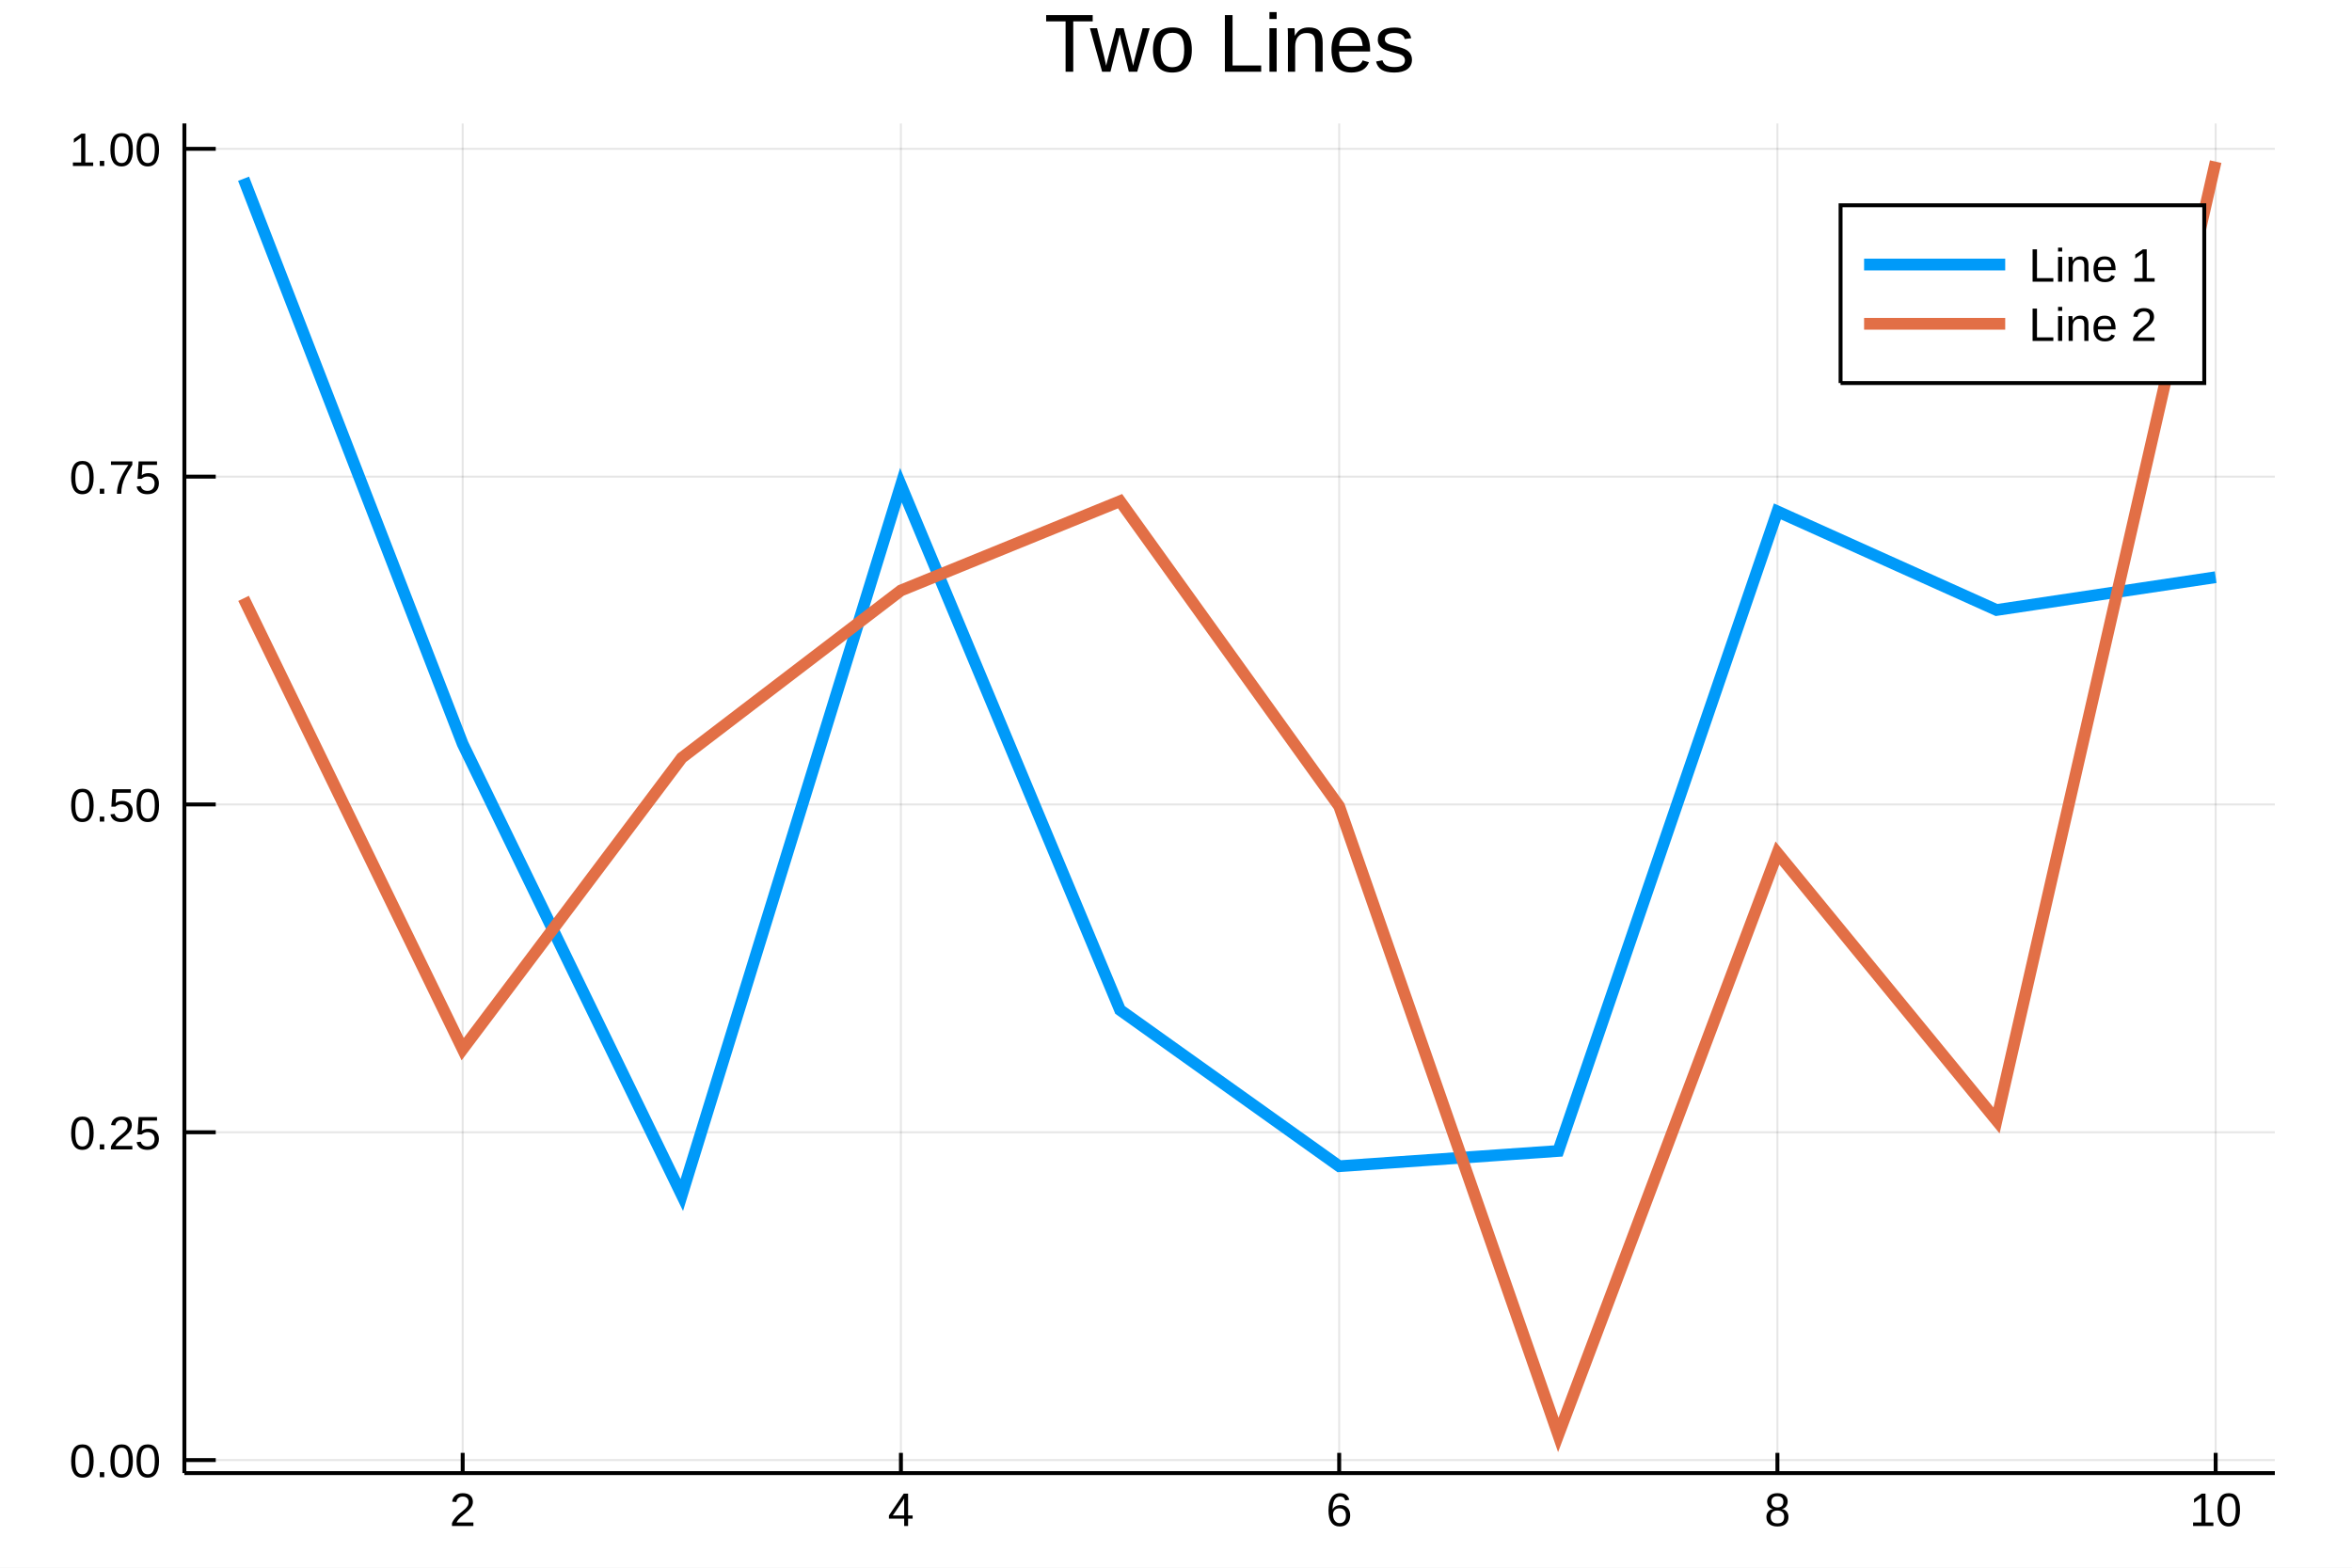
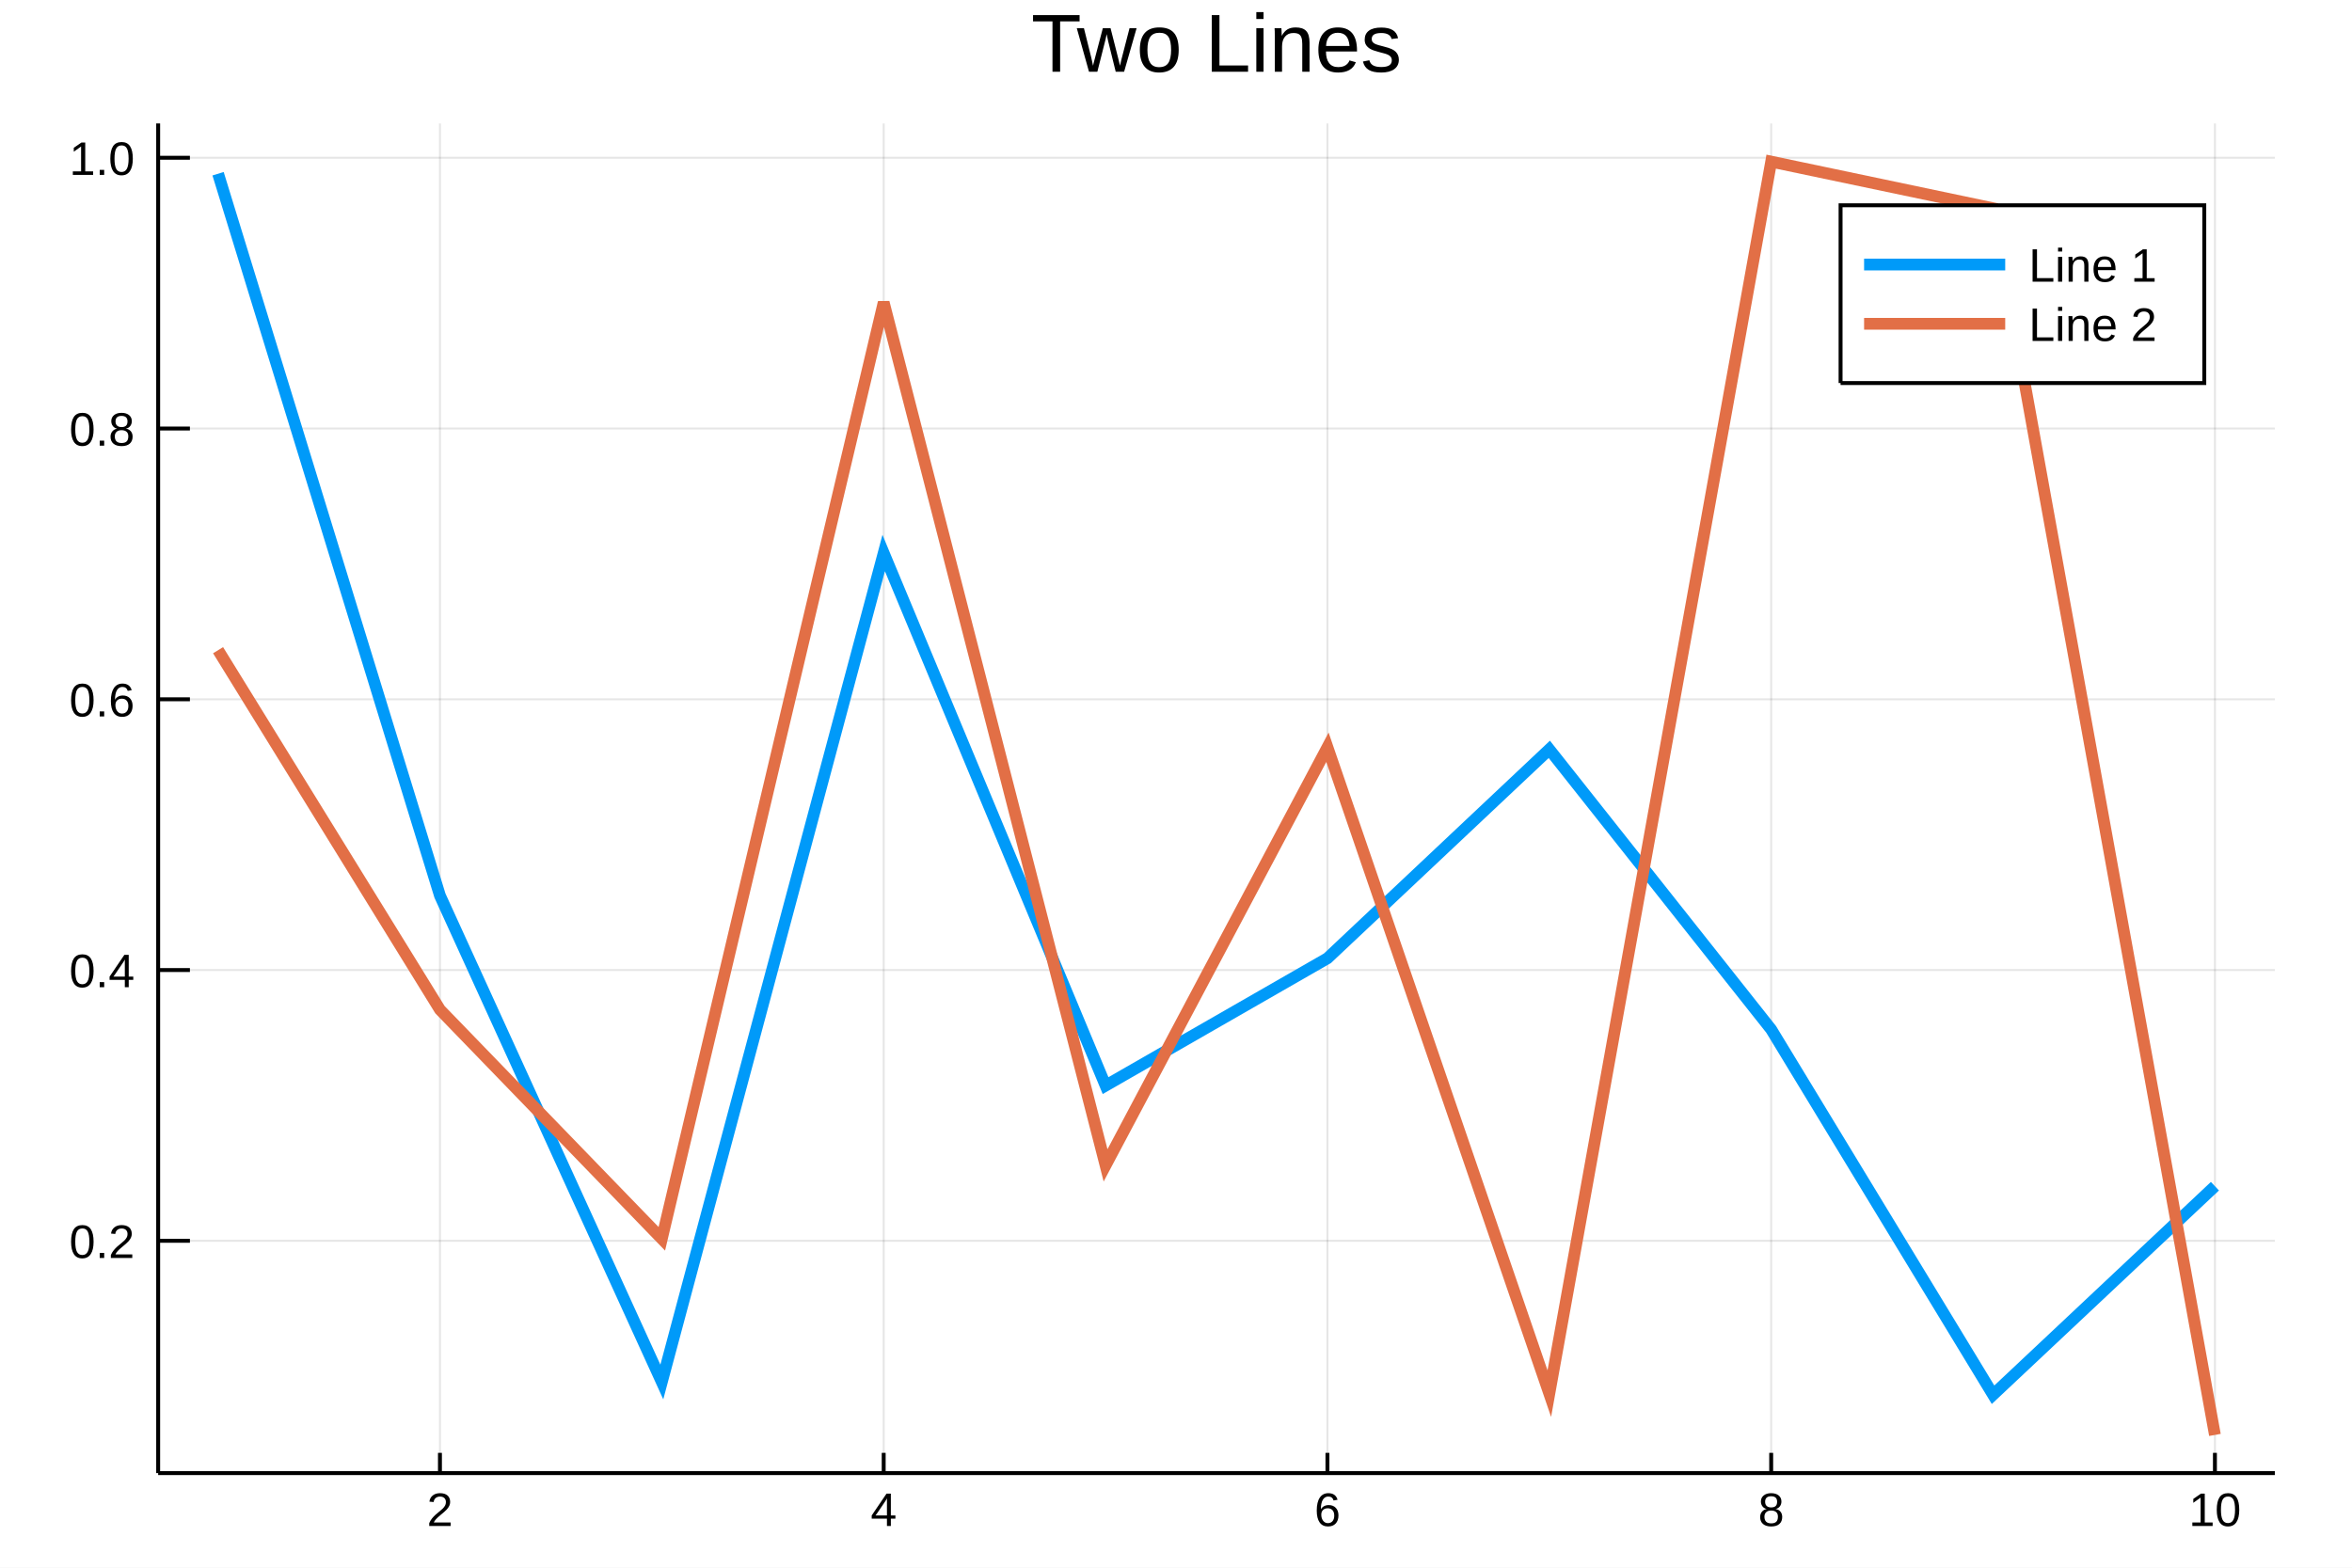
<svg xmlns="http://www.w3.org/2000/svg" width="600" height="400" viewBox="0 0 2400 1600">
  <defs>
-     <clipPath id="clip7700">
+     <clipPath id="clip4600">
      <rect x="0" y="0" width="2000" height="2000" />
    </clipPath>
  </defs>
  <defs>
-     <clipPath id="clip7701">
+     <clipPath id="clip4601">
      <rect x="0" y="0" width="2400" height="1600" />
    </clipPath>
  </defs>
-   <polygon clip-path="url(#clip7701)" points=" 0,1600 2400,1600 2400,0 0,0    " fill="#ffffff" fill-rule="evenodd" fill-opacity="1" />
+   <polygon clip-path="url(#clip4601)" points=" 0,1600 2400,1600 2400,0 0,0    " fill="#ffffff" fill-rule="evenodd" fill-opacity="1" />
  <defs>
-     <clipPath id="clip7702">
+     <clipPath id="clip4602">
      <rect x="480" y="0" width="1681" height="1600" />
    </clipPath>
  </defs>
-   <polygon clip-path="url(#clip7701)" points=" 188.156,1503.47 2321.26,1503.47 2321.26,125.984 188.156,125.984    " fill="#ffffff" fill-rule="evenodd" fill-opacity="1" />
+   <polygon clip-path="url(#clip4601)" points=" 161.394,1503.47 2321.26,1503.47 2321.26,125.984 161.394,125.984    " fill="#ffffff" fill-rule="evenodd" fill-opacity="1" />
  <defs>
-     <clipPath id="clip7703">
-       <rect x="188" y="125" width="2134" height="1378" />
+     <clipPath id="clip4603">
+       <rect x="161" y="125" width="2161" height="1378" />
    </clipPath>
  </defs>
-   <polyline clip-path="url(#clip7703)" style="stroke:#000000; stroke-width:2; stroke-opacity:0.1; fill:none" points="   472.123,1503.47 472.123,125.984    " />
-   <polyline clip-path="url(#clip7703)" style="stroke:#000000; stroke-width:2; stroke-opacity:0.1; fill:none" points="   919.314,1503.47 919.314,125.984    " />
-   <polyline clip-path="url(#clip7703)" style="stroke:#000000; stroke-width:2; stroke-opacity:0.1; fill:none" points="   1366.51,1503.47 1366.51,125.984    " />
-   <polyline clip-path="url(#clip7703)" style="stroke:#000000; stroke-width:2; stroke-opacity:0.1; fill:none" points="   1813.7,1503.47 1813.7,125.984    " />
-   <polyline clip-path="url(#clip7703)" style="stroke:#000000; stroke-width:2; stroke-opacity:0.1; fill:none" points="   2260.89,1503.47 2260.89,125.984    " />
-   <polyline clip-path="url(#clip7703)" style="stroke:#000000; stroke-width:2; stroke-opacity:0.1; fill:none" points="   188.156,1490.17 2321.26,1490.17    " />
-   <polyline clip-path="url(#clip7703)" style="stroke:#000000; stroke-width:2; stroke-opacity:0.1; fill:none" points="   188.156,1155.6 2321.26,1155.6    " />
-   <polyline clip-path="url(#clip7703)" style="stroke:#000000; stroke-width:2; stroke-opacity:0.1; fill:none" points="   188.156,821.031 2321.26,821.031    " />
-   <polyline clip-path="url(#clip7703)" style="stroke:#000000; stroke-width:2; stroke-opacity:0.1; fill:none" points="   188.156,486.46 2321.26,486.46    " />
-   <polyline clip-path="url(#clip7703)" style="stroke:#000000; stroke-width:2; stroke-opacity:0.1; fill:none" points="   188.156,151.889 2321.26,151.889    " />
-   <polyline clip-path="url(#clip7701)" style="stroke:#000000; stroke-width:4; stroke-opacity:1; fill:none" points="   188.156,1503.47 2321.26,1503.47    " />
-   <polyline clip-path="url(#clip7701)" style="stroke:#000000; stroke-width:4; stroke-opacity:1; fill:none" points="   188.156,1503.47 188.156,125.984    " />
-   <polyline clip-path="url(#clip7701)" style="stroke:#000000; stroke-width:4; stroke-opacity:1; fill:none" points="   472.123,1503.47 472.123,1482.81    " />
-   <polyline clip-path="url(#clip7701)" style="stroke:#000000; stroke-width:4; stroke-opacity:1; fill:none" points="   919.314,1503.47 919.314,1482.81    " />
-   <polyline clip-path="url(#clip7701)" style="stroke:#000000; stroke-width:4; stroke-opacity:1; fill:none" points="   1366.51,1503.47 1366.51,1482.81    " />
-   <polyline clip-path="url(#clip7701)" style="stroke:#000000; stroke-width:4; stroke-opacity:1; fill:none" points="   1813.7,1503.47 1813.7,1482.81    " />
-   <polyline clip-path="url(#clip7701)" style="stroke:#000000; stroke-width:4; stroke-opacity:1; fill:none" points="   2260.89,1503.47 2260.89,1482.81    " />
-   <polyline clip-path="url(#clip7701)" style="stroke:#000000; stroke-width:4; stroke-opacity:1; fill:none" points="   188.156,1490.17 220.153,1490.17    " />
-   <polyline clip-path="url(#clip7701)" style="stroke:#000000; stroke-width:4; stroke-opacity:1; fill:none" points="   188.156,1155.6 220.153,1155.6    " />
-   <polyline clip-path="url(#clip7701)" style="stroke:#000000; stroke-width:4; stroke-opacity:1; fill:none" points="   188.156,821.031 220.153,821.031    " />
-   <polyline clip-path="url(#clip7701)" style="stroke:#000000; stroke-width:4; stroke-opacity:1; fill:none" points="   188.156,486.46 220.153,486.46    " />
-   <polyline clip-path="url(#clip7701)" style="stroke:#000000; stroke-width:4; stroke-opacity:1; fill:none" points="   188.156,151.889 220.153,151.889    " />
-   <g clip-path="url(#clip7701)">
-     <text style="fill:#000000; fill-opacity:1; font-family:Arial,Helvetica Neue,Helvetica,sans-serif; font-size:48px; text-anchor:middle;" transform="rotate(0, 472.123, 1557.47)" x="472.123" y="1557.47">2</text>
+   <polyline clip-path="url(#clip4603)" style="stroke:#000000; stroke-width:2; stroke-opacity:0.1; fill:none" points="   448.923,1503.47 448.923,125.984    " />
+   <polyline clip-path="url(#clip4603)" style="stroke:#000000; stroke-width:2; stroke-opacity:0.1; fill:none" points="   901.725,1503.47 901.725,125.984    " />
+   <polyline clip-path="url(#clip4603)" style="stroke:#000000; stroke-width:2; stroke-opacity:0.1; fill:none" points="   1354.53,1503.47 1354.53,125.984    " />
+   <polyline clip-path="url(#clip4603)" style="stroke:#000000; stroke-width:2; stroke-opacity:0.1; fill:none" points="   1807.33,1503.47 1807.33,125.984    " />
+   <polyline clip-path="url(#clip4603)" style="stroke:#000000; stroke-width:2; stroke-opacity:0.1; fill:none" points="   2260.13,1503.47 2260.13,125.984    " />
+   <polyline clip-path="url(#clip4603)" style="stroke:#000000; stroke-width:2; stroke-opacity:0.1; fill:none" points="   161.394,1266.37 2321.26,1266.37    " />
+   <polyline clip-path="url(#clip4603)" style="stroke:#000000; stroke-width:2; stroke-opacity:0.1; fill:none" points="   161.394,990.033 2321.26,990.033    " />
+   <polyline clip-path="url(#clip4603)" style="stroke:#000000; stroke-width:2; stroke-opacity:0.1; fill:none" points="   161.394,713.692 2321.26,713.692    " />
+   <polyline clip-path="url(#clip4603)" style="stroke:#000000; stroke-width:2; stroke-opacity:0.1; fill:none" points="   161.394,437.35 2321.26,437.35    " />
+   <polyline clip-path="url(#clip4603)" style="stroke:#000000; stroke-width:2; stroke-opacity:0.1; fill:none" points="   161.394,161.009 2321.26,161.009    " />
+   <polyline clip-path="url(#clip4601)" style="stroke:#000000; stroke-width:4; stroke-opacity:1; fill:none" points="   161.394,1503.47 2321.26,1503.47    " />
+   <polyline clip-path="url(#clip4601)" style="stroke:#000000; stroke-width:4; stroke-opacity:1; fill:none" points="   161.394,1503.47 161.394,125.984    " />
+   <polyline clip-path="url(#clip4601)" style="stroke:#000000; stroke-width:4; stroke-opacity:1; fill:none" points="   448.923,1503.47 448.923,1482.81    " />
+   <polyline clip-path="url(#clip4601)" style="stroke:#000000; stroke-width:4; stroke-opacity:1; fill:none" points="   901.725,1503.47 901.725,1482.81    " />
+   <polyline clip-path="url(#clip4601)" style="stroke:#000000; stroke-width:4; stroke-opacity:1; fill:none" points="   1354.53,1503.47 1354.53,1482.81    " />
+   <polyline clip-path="url(#clip4601)" style="stroke:#000000; stroke-width:4; stroke-opacity:1; fill:none" points="   1807.33,1503.47 1807.33,1482.81    " />
+   <polyline clip-path="url(#clip4601)" style="stroke:#000000; stroke-width:4; stroke-opacity:1; fill:none" points="   2260.13,1503.47 2260.13,1482.81    " />
+   <polyline clip-path="url(#clip4601)" style="stroke:#000000; stroke-width:4; stroke-opacity:1; fill:none" points="   161.394,1266.37 193.792,1266.37    " />
+   <polyline clip-path="url(#clip4601)" style="stroke:#000000; stroke-width:4; stroke-opacity:1; fill:none" points="   161.394,990.033 193.792,990.033    " />
+   <polyline clip-path="url(#clip4601)" style="stroke:#000000; stroke-width:4; stroke-opacity:1; fill:none" points="   161.394,713.692 193.792,713.692    " />
+   <polyline clip-path="url(#clip4601)" style="stroke:#000000; stroke-width:4; stroke-opacity:1; fill:none" points="   161.394,437.35 193.792,437.35    " />
+   <polyline clip-path="url(#clip4601)" style="stroke:#000000; stroke-width:4; stroke-opacity:1; fill:none" points="   161.394,161.009 193.792,161.009    " />
+   <g clip-path="url(#clip4601)">
+     <text style="fill:#000000; fill-opacity:1; font-family:Arial,Helvetica Neue,Helvetica,sans-serif; font-size:48px; text-anchor:middle;" transform="rotate(0, 448.923, 1557.47)" x="448.923" y="1557.47">2</text>
  </g>
-   <g clip-path="url(#clip7701)">
-     <text style="fill:#000000; fill-opacity:1; font-family:Arial,Helvetica Neue,Helvetica,sans-serif; font-size:48px; text-anchor:middle;" transform="rotate(0, 919.314, 1557.47)" x="919.314" y="1557.47">4</text>
+   <g clip-path="url(#clip4601)">
+     <text style="fill:#000000; fill-opacity:1; font-family:Arial,Helvetica Neue,Helvetica,sans-serif; font-size:48px; text-anchor:middle;" transform="rotate(0, 901.725, 1557.47)" x="901.725" y="1557.47">4</text>
  </g>
-   <g clip-path="url(#clip7701)">
-     <text style="fill:#000000; fill-opacity:1; font-family:Arial,Helvetica Neue,Helvetica,sans-serif; font-size:48px; text-anchor:middle;" transform="rotate(0, 1366.51, 1557.47)" x="1366.51" y="1557.47">6</text>
+   <g clip-path="url(#clip4601)">
+     <text style="fill:#000000; fill-opacity:1; font-family:Arial,Helvetica Neue,Helvetica,sans-serif; font-size:48px; text-anchor:middle;" transform="rotate(0, 1354.53, 1557.47)" x="1354.53" y="1557.47">6</text>
  </g>
-   <g clip-path="url(#clip7701)">
-     <text style="fill:#000000; fill-opacity:1; font-family:Arial,Helvetica Neue,Helvetica,sans-serif; font-size:48px; text-anchor:middle;" transform="rotate(0, 1813.7, 1557.47)" x="1813.7" y="1557.47">8</text>
+   <g clip-path="url(#clip4601)">
+     <text style="fill:#000000; fill-opacity:1; font-family:Arial,Helvetica Neue,Helvetica,sans-serif; font-size:48px; text-anchor:middle;" transform="rotate(0, 1807.33, 1557.47)" x="1807.33" y="1557.47">8</text>
  </g>
-   <g clip-path="url(#clip7701)">
-     <text style="fill:#000000; fill-opacity:1; font-family:Arial,Helvetica Neue,Helvetica,sans-serif; font-size:48px; text-anchor:middle;" transform="rotate(0, 2260.89, 1557.47)" x="2260.89" y="1557.47">10</text>
+   <g clip-path="url(#clip4601)">
+     <text style="fill:#000000; fill-opacity:1; font-family:Arial,Helvetica Neue,Helvetica,sans-serif; font-size:48px; text-anchor:middle;" transform="rotate(0, 2260.13, 1557.47)" x="2260.13" y="1557.47">10</text>
  </g>
-   <g clip-path="url(#clip7701)">
-     <text style="fill:#000000; fill-opacity:1; font-family:Arial,Helvetica Neue,Helvetica,sans-serif; font-size:48px; text-anchor:end;" transform="rotate(0, 164.156, 1507.67)" x="164.156" y="1507.67">0.00</text>
+   <g clip-path="url(#clip4601)">
+     <text style="fill:#000000; fill-opacity:1; font-family:Arial,Helvetica Neue,Helvetica,sans-serif; font-size:48px; text-anchor:end;" transform="rotate(0, 137.394, 1283.87)" x="137.394" y="1283.87">0.2</text>
  </g>
-   <g clip-path="url(#clip7701)">
-     <text style="fill:#000000; fill-opacity:1; font-family:Arial,Helvetica Neue,Helvetica,sans-serif; font-size:48px; text-anchor:end;" transform="rotate(0, 164.156, 1173.1)" x="164.156" y="1173.1">0.25</text>
+   <g clip-path="url(#clip4601)">
+     <text style="fill:#000000; fill-opacity:1; font-family:Arial,Helvetica Neue,Helvetica,sans-serif; font-size:48px; text-anchor:end;" transform="rotate(0, 137.394, 1007.53)" x="137.394" y="1007.53">0.4</text>
  </g>
-   <g clip-path="url(#clip7701)">
-     <text style="fill:#000000; fill-opacity:1; font-family:Arial,Helvetica Neue,Helvetica,sans-serif; font-size:48px; text-anchor:end;" transform="rotate(0, 164.156, 838.531)" x="164.156" y="838.531">0.50</text>
+   <g clip-path="url(#clip4601)">
+     <text style="fill:#000000; fill-opacity:1; font-family:Arial,Helvetica Neue,Helvetica,sans-serif; font-size:48px; text-anchor:end;" transform="rotate(0, 137.394, 731.192)" x="137.394" y="731.192">0.6</text>
  </g>
-   <g clip-path="url(#clip7701)">
-     <text style="fill:#000000; fill-opacity:1; font-family:Arial,Helvetica Neue,Helvetica,sans-serif; font-size:48px; text-anchor:end;" transform="rotate(0, 164.156, 503.96)" x="164.156" y="503.96">0.75</text>
+   <g clip-path="url(#clip4601)">
+     <text style="fill:#000000; fill-opacity:1; font-family:Arial,Helvetica Neue,Helvetica,sans-serif; font-size:48px; text-anchor:end;" transform="rotate(0, 137.394, 454.85)" x="137.394" y="454.85">0.8</text>
  </g>
-   <g clip-path="url(#clip7701)">
-     <text style="fill:#000000; fill-opacity:1; font-family:Arial,Helvetica Neue,Helvetica,sans-serif; font-size:48px; text-anchor:end;" transform="rotate(0, 164.156, 169.389)" x="164.156" y="169.389">1.00</text>
+   <g clip-path="url(#clip4601)">
+     <text style="fill:#000000; fill-opacity:1; font-family:Arial,Helvetica Neue,Helvetica,sans-serif; font-size:48px; text-anchor:end;" transform="rotate(0, 137.394, 178.509)" x="137.394" y="178.509">1.0</text>
  </g>
-   <g clip-path="url(#clip7701)">
-     <text style="fill:#000000; fill-opacity:1; font-family:Arial,Helvetica Neue,Helvetica,sans-serif; font-size:84px; text-anchor:middle;" transform="rotate(0, 1254.71, 73.2)" x="1254.71" y="73.2">Two Lines</text>
+   <g clip-path="url(#clip4601)">
+     <text style="fill:#000000; fill-opacity:1; font-family:Arial,Helvetica Neue,Helvetica,sans-serif; font-size:84px; text-anchor:middle;" transform="rotate(0, 1241.33, 73.2)" x="1241.33" y="73.2">Two Lines</text>
  </g>
-   <polyline clip-path="url(#clip7703)" style="stroke:#009af9; stroke-width:12; stroke-opacity:1; fill:none" points="   248.527,182.426 472.123,759.24 695.719,1219.63 919.314,495.188 1142.91,1030.8 1366.51,1190.25 1590.1,1174.68 1813.7,521.97 2037.29,622.565 2260.89,589.09       " />
-   <polyline clip-path="url(#clip7703)" style="stroke:#e26f46; stroke-width:12; stroke-opacity:1; fill:none" points="   248.527,610.697 472.123,1070.76 695.719,773.453 919.314,602.637 1142.91,511.535 1366.51,822.933 1590.1,1464.49 1813.7,870.61 2037.29,1143.54 2260.89,164.97       " />
-   <polygon clip-path="url(#clip7701)" points=" 1878.14,390.944 2249.26,390.944 2249.26,209.504 1878.14,209.504    " fill="#ffffff" fill-rule="evenodd" fill-opacity="1" />
-   <polyline clip-path="url(#clip7701)" style="stroke:#000000; stroke-width:4; stroke-opacity:1; fill:none" points="   1878.14,390.944 2249.26,390.944 2249.26,209.504 1878.14,209.504 1878.14,390.944    " />
-   <polyline clip-path="url(#clip7701)" style="stroke:#009af9; stroke-width:12; stroke-opacity:1; fill:none" points="   1902.14,269.984 2046.14,269.984    " />
-   <g clip-path="url(#clip7701)">
+   <polyline clip-path="url(#clip4603)" style="stroke:#009af9; stroke-width:12; stroke-opacity:1; fill:none" points="   222.522,177.303 448.923,914.057 675.324,1410.49 901.725,564.441 1128.13,1107.99 1354.53,978.035 1580.93,764.793 1807.33,1050.64 2033.73,1423.49 2260.13,1210.65       " />
+   <polyline clip-path="url(#clip4603)" style="stroke:#e26f46; stroke-width:12; stroke-opacity:1; fill:none" points="   222.522,663.596 448.923,1030.47 675.324,1264.34 901.725,308.624 1128.13,1189.38 1354.53,762.662 1580.93,1422.36 1807.33,164.97 2033.73,212.558 2260.13,1464.49       " />
+   <polygon clip-path="url(#clip4601)" points=" 1878.14,390.944 2249.26,390.944 2249.26,209.504 1878.14,209.504    " fill="#ffffff" fill-rule="evenodd" fill-opacity="1" />
+   <polyline clip-path="url(#clip4601)" style="stroke:#000000; stroke-width:4; stroke-opacity:1; fill:none" points="   1878.14,390.944 2249.26,390.944 2249.26,209.504 1878.14,209.504 1878.14,390.944    " />
+   <polyline clip-path="url(#clip4601)" style="stroke:#009af9; stroke-width:12; stroke-opacity:1; fill:none" points="   1902.14,269.984 2046.14,269.984    " />
+   <g clip-path="url(#clip4601)">
    <text style="fill:#000000; fill-opacity:1; font-family:Arial,Helvetica Neue,Helvetica,sans-serif; font-size:48px; text-anchor:start;" transform="rotate(0, 2070.14, 287.484)" x="2070.14" y="287.484">Line 1</text>
  </g>
-   <polyline clip-path="url(#clip7701)" style="stroke:#e26f46; stroke-width:12; stroke-opacity:1; fill:none" points="   1902.14,330.464 2046.14,330.464    " />
-   <g clip-path="url(#clip7701)">
+   <polyline clip-path="url(#clip4601)" style="stroke:#e26f46; stroke-width:12; stroke-opacity:1; fill:none" points="   1902.14,330.464 2046.14,330.464    " />
+   <g clip-path="url(#clip4601)">
    <text style="fill:#000000; fill-opacity:1; font-family:Arial,Helvetica Neue,Helvetica,sans-serif; font-size:48px; text-anchor:start;" transform="rotate(0, 2070.14, 347.964)" x="2070.14" y="347.964">Line 2</text>
  </g>
</svg>
